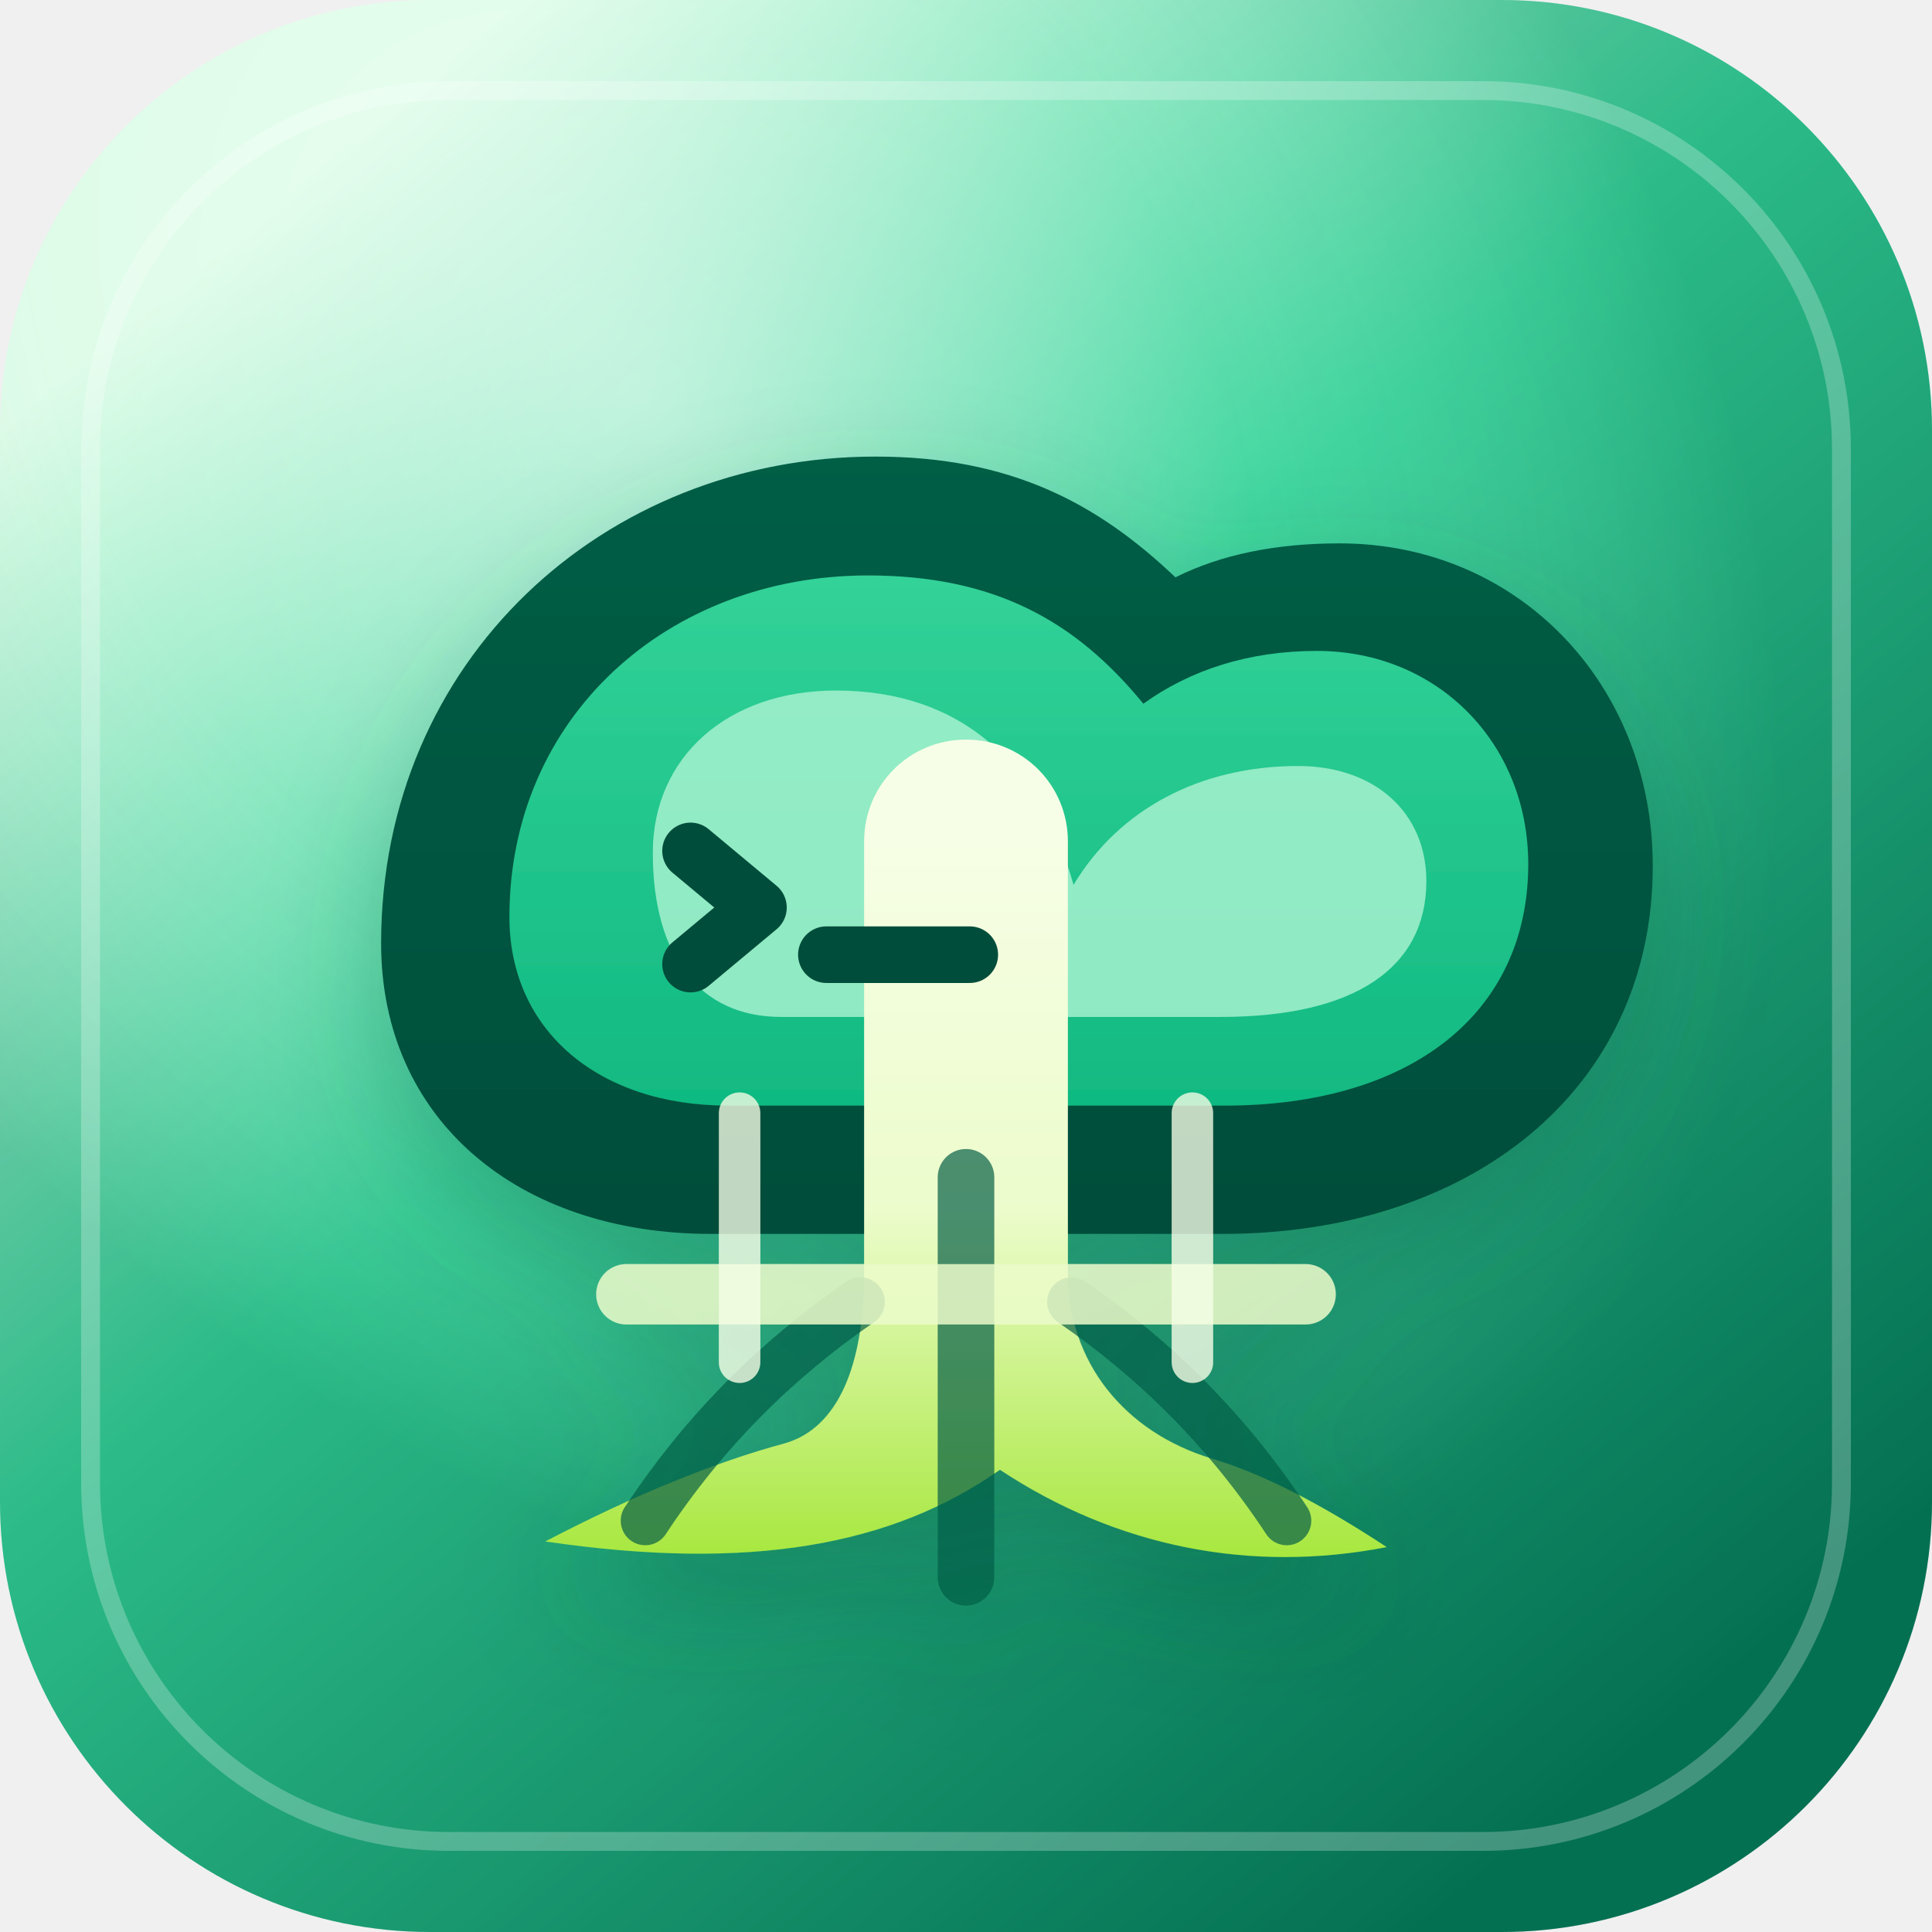
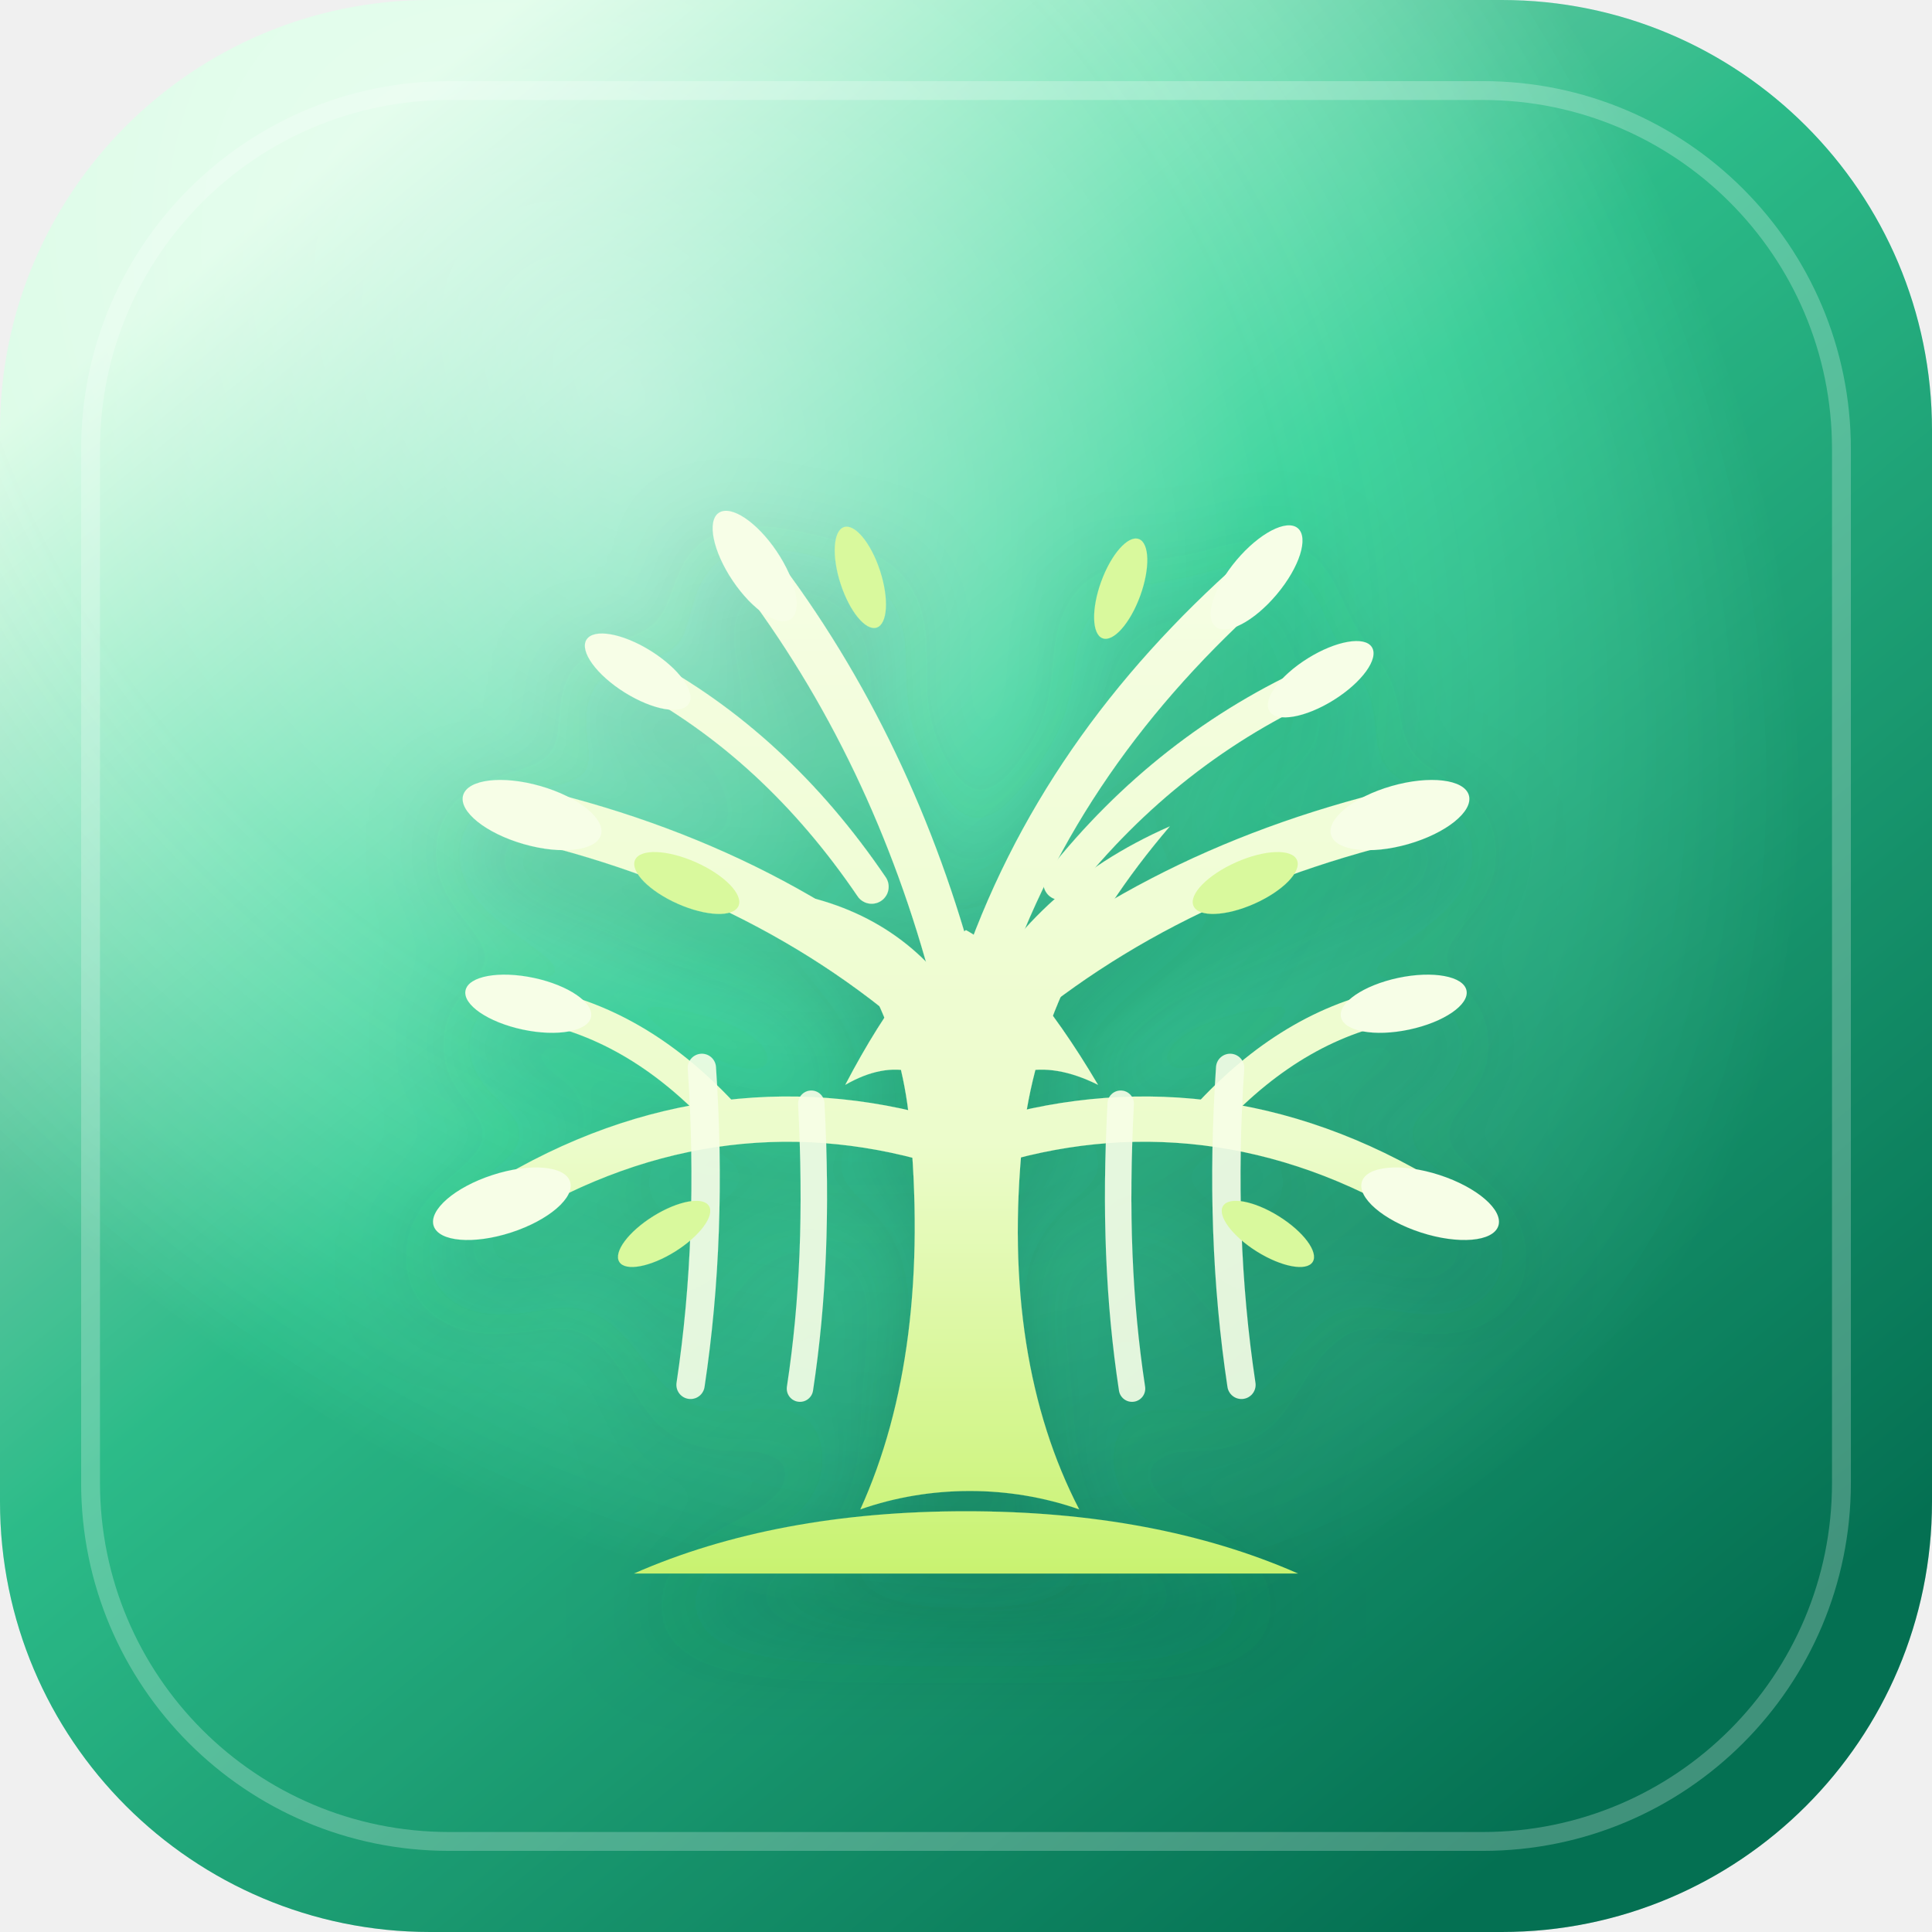
<svg xmlns="http://www.w3.org/2000/svg" viewBox="0 0 1024 1024" role="img" aria-labelledby="title desc">
  <defs>
    <linearGradient id="tile" x1="164" y1="92" x2="858" y2="936" gradientUnits="userSpaceOnUse">
      <stop offset="0" stop-color="#DCFCE7" />
      <stop offset="0.42" stop-color="#34D399" />
      <stop offset="1" stop-color="#047857" />
    </linearGradient>
-     <radialGradient id="lift" cx="0" cy="0" r="1" gradientUnits="userSpaceOnUse" gradientTransform="translate(336 210) rotate(50) scale(720 520)">
-       <stop offset="0" stop-color="#FFFFFF" stop-opacity="0.44" />
-       <stop offset="0.54" stop-color="#FFFFFF" stop-opacity="0.06" />
+     <radialGradient id="lift" cx="0" cy="0" r="1" gradientUnits="userSpaceOnUse" gradientTransform="translate(330 205) rotate(50) scale(740 530)">
+       <stop offset="0" stop-color="#FFFFFF" stop-opacity="0.42" />
+       <stop offset="0.56" stop-color="#FFFFFF" stop-opacity="0.05" />
      <stop offset="1" stop-color="#064E3B" stop-opacity="0.18" />
    </radialGradient>
-     <linearGradient id="canopy" x1="512" y1="214" x2="512" y2="640" gradientUnits="userSpaceOnUse">
-       <stop offset="0" stop-color="#065F46" />
-       <stop offset="1" stop-color="#064E3B" />
+     <linearGradient id="tree" x1="512" y1="250" x2="512" y2="842" gradientUnits="userSpaceOnUse">
+       <stop offset="0" stop-color="#F7FEE7" />
+       <stop offset="0.6" stop-color="#ECFCCB" />
+       <stop offset="1" stop-color="#C7F26D" />
    </linearGradient>
-     <linearGradient id="leaf" x1="512" y1="294" x2="512" y2="590" gradientUnits="userSpaceOnUse">
-       <stop offset="0" stop-color="#34D399" />
-       <stop offset="1" stop-color="#10B981" />
-     </linearGradient>
-     <linearGradient id="wood" x1="512" y1="430" x2="512" y2="838" gradientUnits="userSpaceOnUse">
-       <stop offset="0" stop-color="#F7FEE7" />
-       <stop offset="0.52" stop-color="#ECFCCB" />
-       <stop offset="1" stop-color="#A3E635" />
-     </linearGradient>
-     <filter id="drop" x="-16%" y="-18%" width="132%" height="140%">
-       <feDropShadow dx="0" dy="24" stdDeviation="30" flood-color="#064E3B" flood-opacity="0.30" />
+     <filter id="shadow" x="-18%" y="-18%" width="136%" height="140%">
+       <feDropShadow dx="0" dy="24" stdDeviation="28" flood-color="#064E3B" flood-opacity="0.28" />
    </filter>
  </defs>
  <rect width="1024" height="1024" rx="228" fill="url(#tile)" />
  <rect width="1024" height="1024" rx="228" fill="url(#lift)" />
-   <rect x="48" y="48" width="928" height="928" rx="190" fill="none" stroke="#FFFFFF" stroke-opacity="0.25" stroke-width="10" />
-   <g filter="url(#drop)">
-     <path d="M202 500C202 350 320 242 464 242C536 242 582 267 623 306C647 294 676 288 710 288C805 288 876 363 876 459C876 578 779 654 648 654H377C274 654 202 593 202 500Z" fill="url(#canopy)" />
-     <path d="M270 486C270 380 354 305 460 305C527 305 570 329 606 373C631 355 662 345 698 345C762 345 810 394 810 458C810 537 748 586 649 586H386C317 586 270 546 270 486Z" fill="url(#leaf)" />
-     <path d="M346 452C346 401 386 366 443 366C510 366 551 405 569 469C593 429 636 406 688 406C729 406 756 431 756 467C756 513 718 539 647 539H414C371 539 346 507 346 452Z" fill="#A7F3D0" fill-opacity="0.84" />
-     <path d="M458 446C458 416 482 392 512 392C542 392 566 416 566 446V675C566 722 596 759 642 773C669 781 700 797 735 820C663 834 592 820 530 779C473 819 398 833 289 817C337 792 379 775 416 765C444 757 458 724 458 675V446Z" fill="url(#wood)" />
-     <path d="M512 624V836" fill="none" stroke="#065F46" stroke-width="30" stroke-linecap="round" opacity="0.70" />
-     <path d="M456 690C411 721 373 759 342 806" fill="none" stroke="#065F46" stroke-width="26" stroke-linecap="round" opacity="0.70" />
-     <path d="M568 690C613 721 651 759 682 806" fill="none" stroke="#065F46" stroke-width="26" stroke-linecap="round" opacity="0.70" />
-     <path d="M332 686H692" fill="none" stroke="#ECFCCB" stroke-width="32" stroke-linecap="round" opacity="0.84" />
-     <path d="M392 590V722" fill="none" stroke="#F7FEE7" stroke-width="22" stroke-linecap="round" opacity="0.78" />
-     <path d="M632 590V722" fill="none" stroke="#F7FEE7" stroke-width="22" stroke-linecap="round" opacity="0.78" />
-     <g fill="none" stroke="#064E3B" stroke-width="30" stroke-linecap="round" stroke-linejoin="round">
-       <path d="M366 451L402 481L366 511" />
-       <path d="M438 506H514" />
+   <rect x="48" y="48" width="928" height="928" rx="190" fill="none" stroke="#FFFFFF" stroke-opacity="0.24" stroke-width="10" />
+   <g filter="url(#shadow)">
+     <g fill="none" stroke="url(#tree)" stroke-linecap="round" stroke-linejoin="round">
+       <path d="M512 555C451 495 374 454 282 432" stroke-width="28" />
+       <path d="M512 552C575 493 651 454 742 432" stroke-width="28" />
+       <path d="M504 607C426 582 344 590 266 638" stroke-width="24" />
+       <path d="M520 607C598 582 680 590 758 638" stroke-width="24" />
+       <path d="M506 520C485 440 450 365 400 300" stroke-width="24" />
+       <path d="M520 520C548 436 598 366 666 306" stroke-width="24" />
+       <path d="M462 470C428 420 387 382 338 356" stroke-width="18" />
+       <path d="M562 468C600 420 646 384 700 360" stroke-width="18" />
+       <path d="M382 590C352 558 318 538 280 532" stroke-width="18" />
+       <path d="M642 590C672 558 706 538 744 532" stroke-width="18" />
+     </g>
+     <g fill="none" stroke="#F7FEE7" stroke-linecap="round" opacity="0.9">
+       <path d="M372 566C376 625 374 681 366 734" stroke-width="15" />
+       <path d="M430 585C433 642 431 690 424 736" stroke-width="14" />
+       <path d="M594 585C591 642 593 690 600 736" stroke-width="14" />
+       <path d="M652 566C648 625 650 681 658 734" stroke-width="15" />
+     </g>
+     <path d="M456 800C481 745 490 676 482 594C477 545 457 505 422 474C462 482 493 504 512 538C535 493 570 460 620 438C573 493 548 548 542 604C534 682 545 748 572 800C535 787 493 787 456 800Z" fill="url(#tree)" />
+     <path d="M448 575C471 531 493 504 512 493C532 504 556 531 582 575C552 560 528 566 512 592C496 566 474 560 448 575Z" fill="url(#tree)" />
+     <path d="M336 834C386 812 445 801 512 801C579 801 638 812 688 834H336Z" fill="url(#tree)" />
+     <g fill="#F7FEE7">
+       <ellipse cx="400" cy="300" rx="14" ry="34" transform="rotate(-34 400 300)" />
+       <ellipse cx="666" cy="306" rx="14" ry="34" transform="rotate(40 666 306)" />
+       <ellipse cx="338" cy="356" rx="13" ry="32" transform="rotate(-58 338 356)" />
+       <ellipse cx="700" cy="360" rx="13" ry="32" transform="rotate(58 700 360)" />
+       <ellipse cx="282" cy="432" rx="16" ry="38" transform="rotate(-74 282 432)" />
+       <ellipse cx="742" cy="432" rx="16" ry="38" transform="rotate(74 742 432)" />
+       <ellipse cx="280" cy="532" rx="14" ry="34" transform="rotate(-78 280 532)" />
+       <ellipse cx="744" cy="532" rx="14" ry="34" transform="rotate(78 744 532)" />
+       <ellipse cx="266" cy="638" rx="16" ry="38" transform="rotate(72 266 638)" />
+       <ellipse cx="758" cy="638" rx="16" ry="38" transform="rotate(-72 758 638)" />
+     </g>
+     <g fill="#D9F99D">
+       <ellipse cx="456" cy="306" rx="11" ry="28" transform="rotate(-18 456 306)" />
+       <ellipse cx="594" cy="312" rx="11" ry="28" transform="rotate(20 594 312)" />
+       <ellipse cx="364" cy="468" rx="12" ry="30" transform="rotate(-66 364 468)" />
+       <ellipse cx="660" cy="468" rx="12" ry="30" transform="rotate(66 660 468)" />
+       <ellipse cx="352" cy="654" rx="11" ry="28" transform="rotate(58 352 654)" />
+       <ellipse cx="672" cy="654" rx="11" ry="28" transform="rotate(-58 672 654)" />
    </g>
  </g>
</svg>
